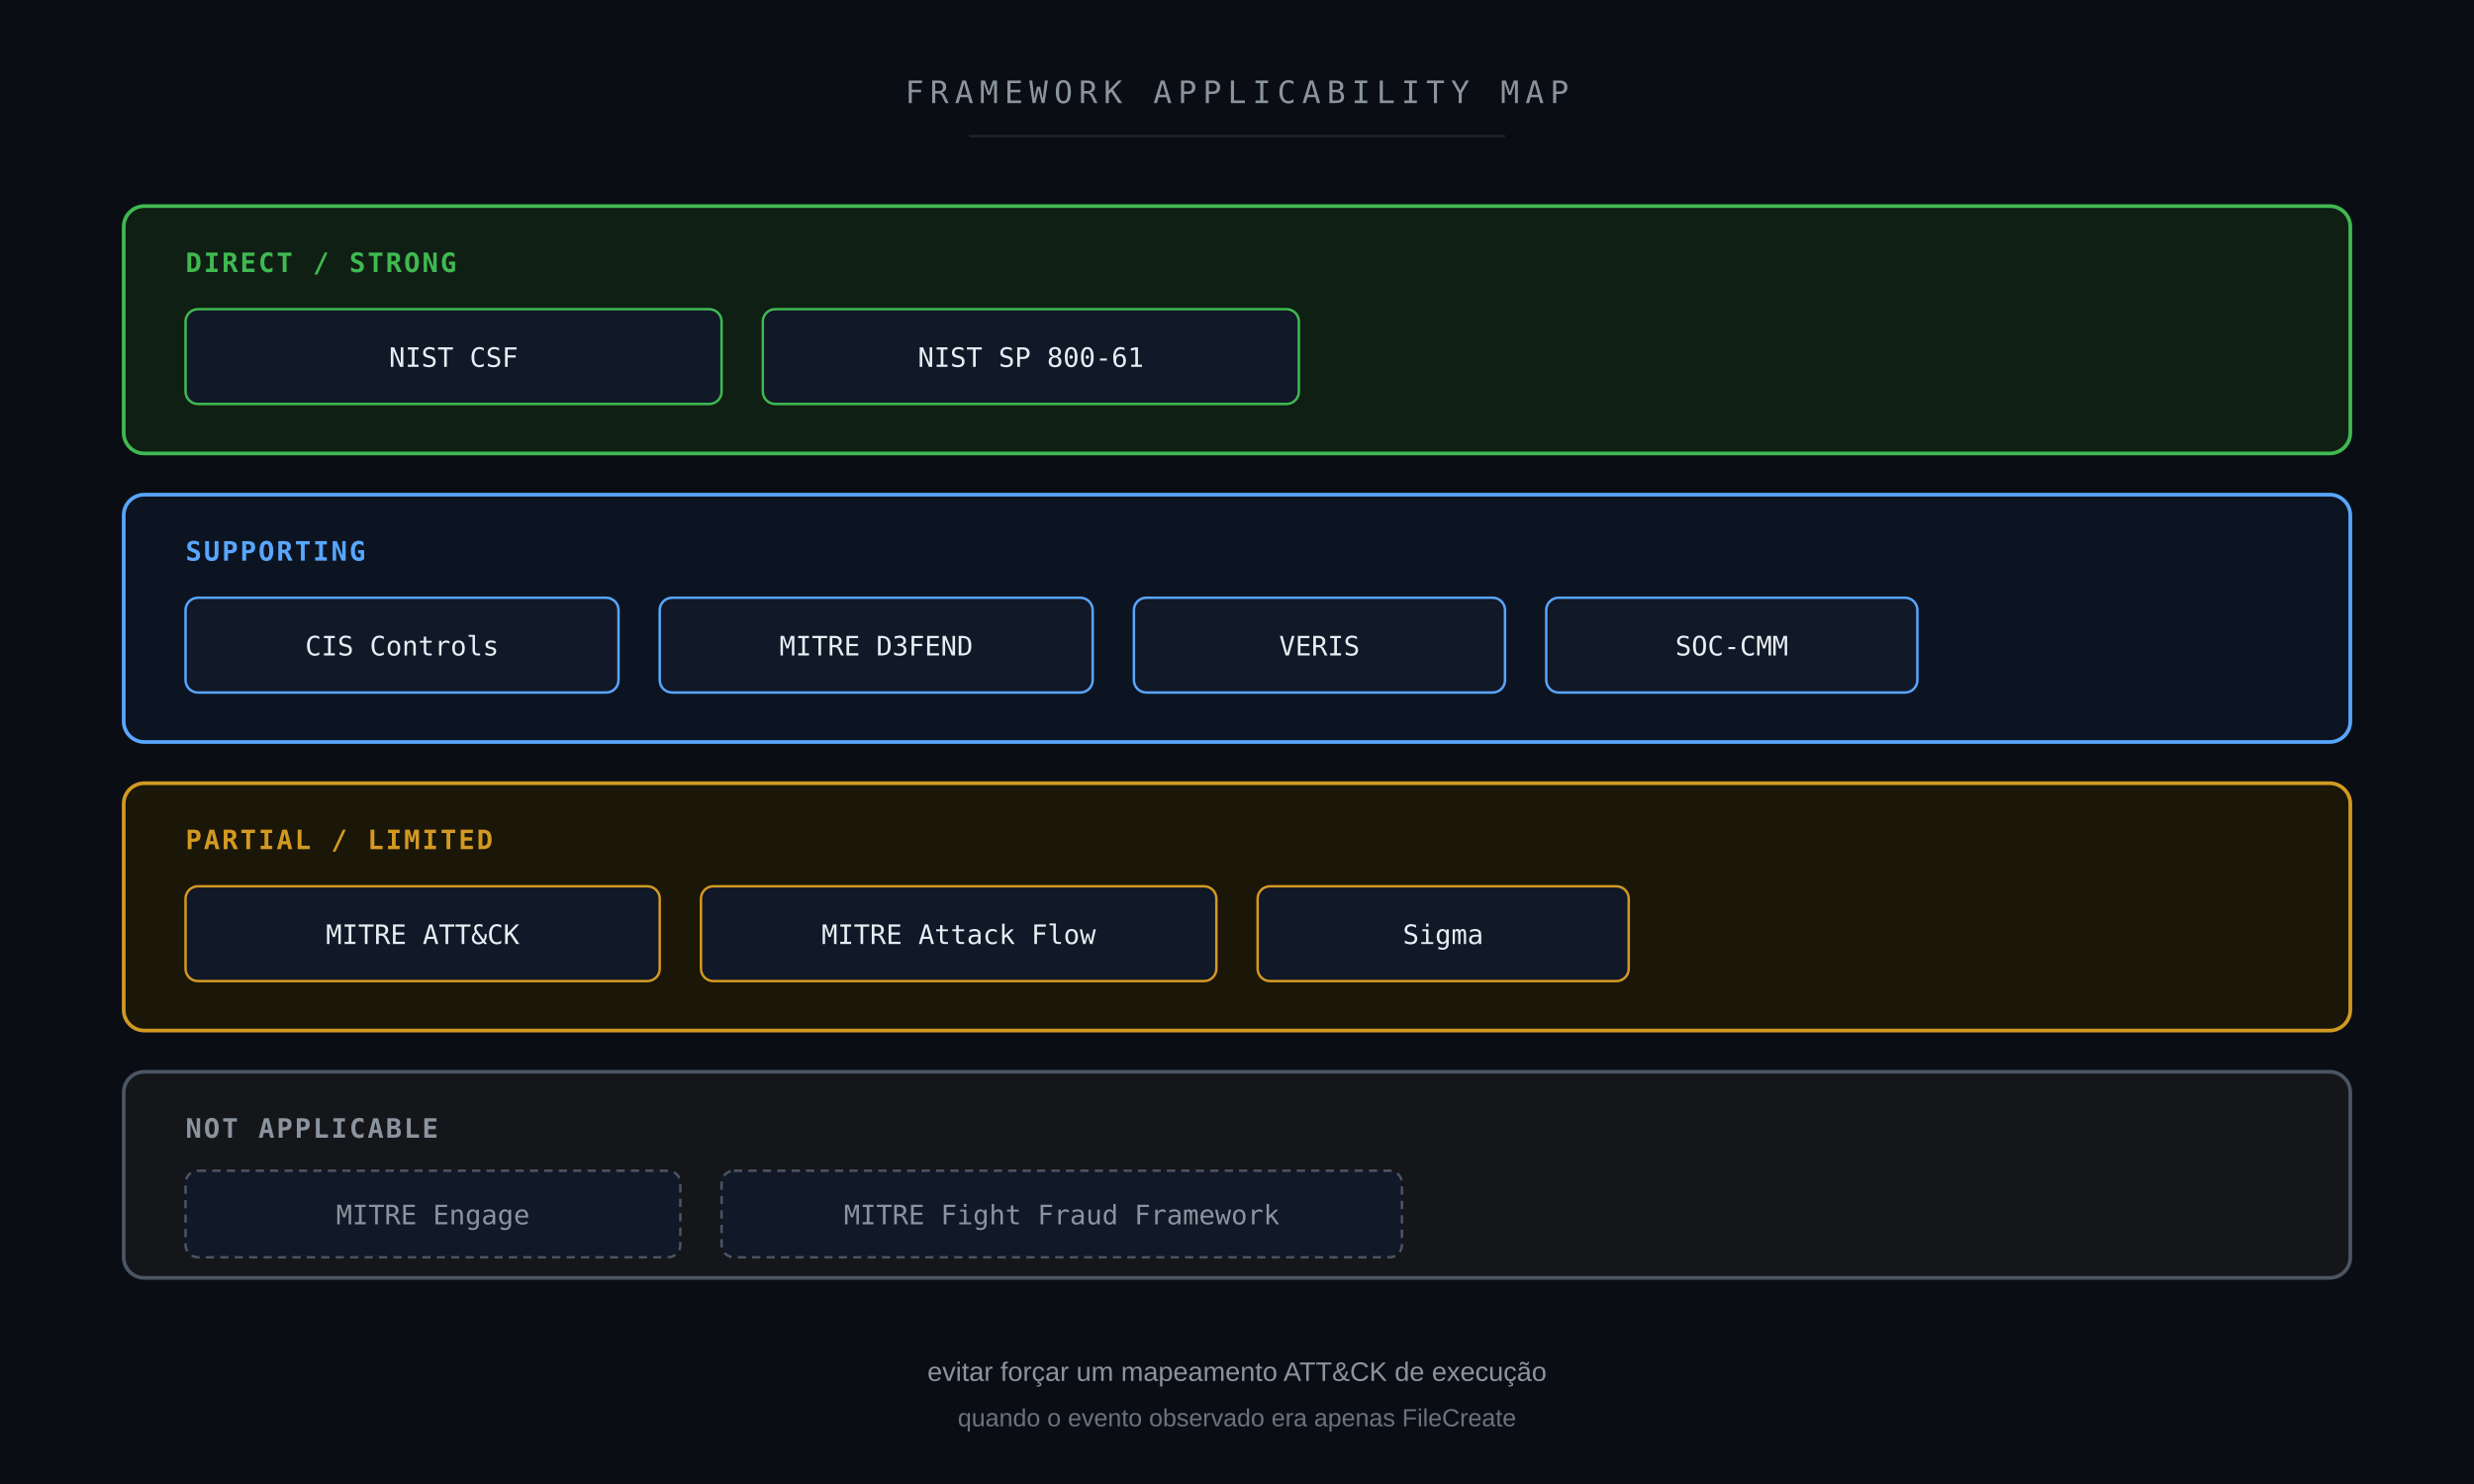
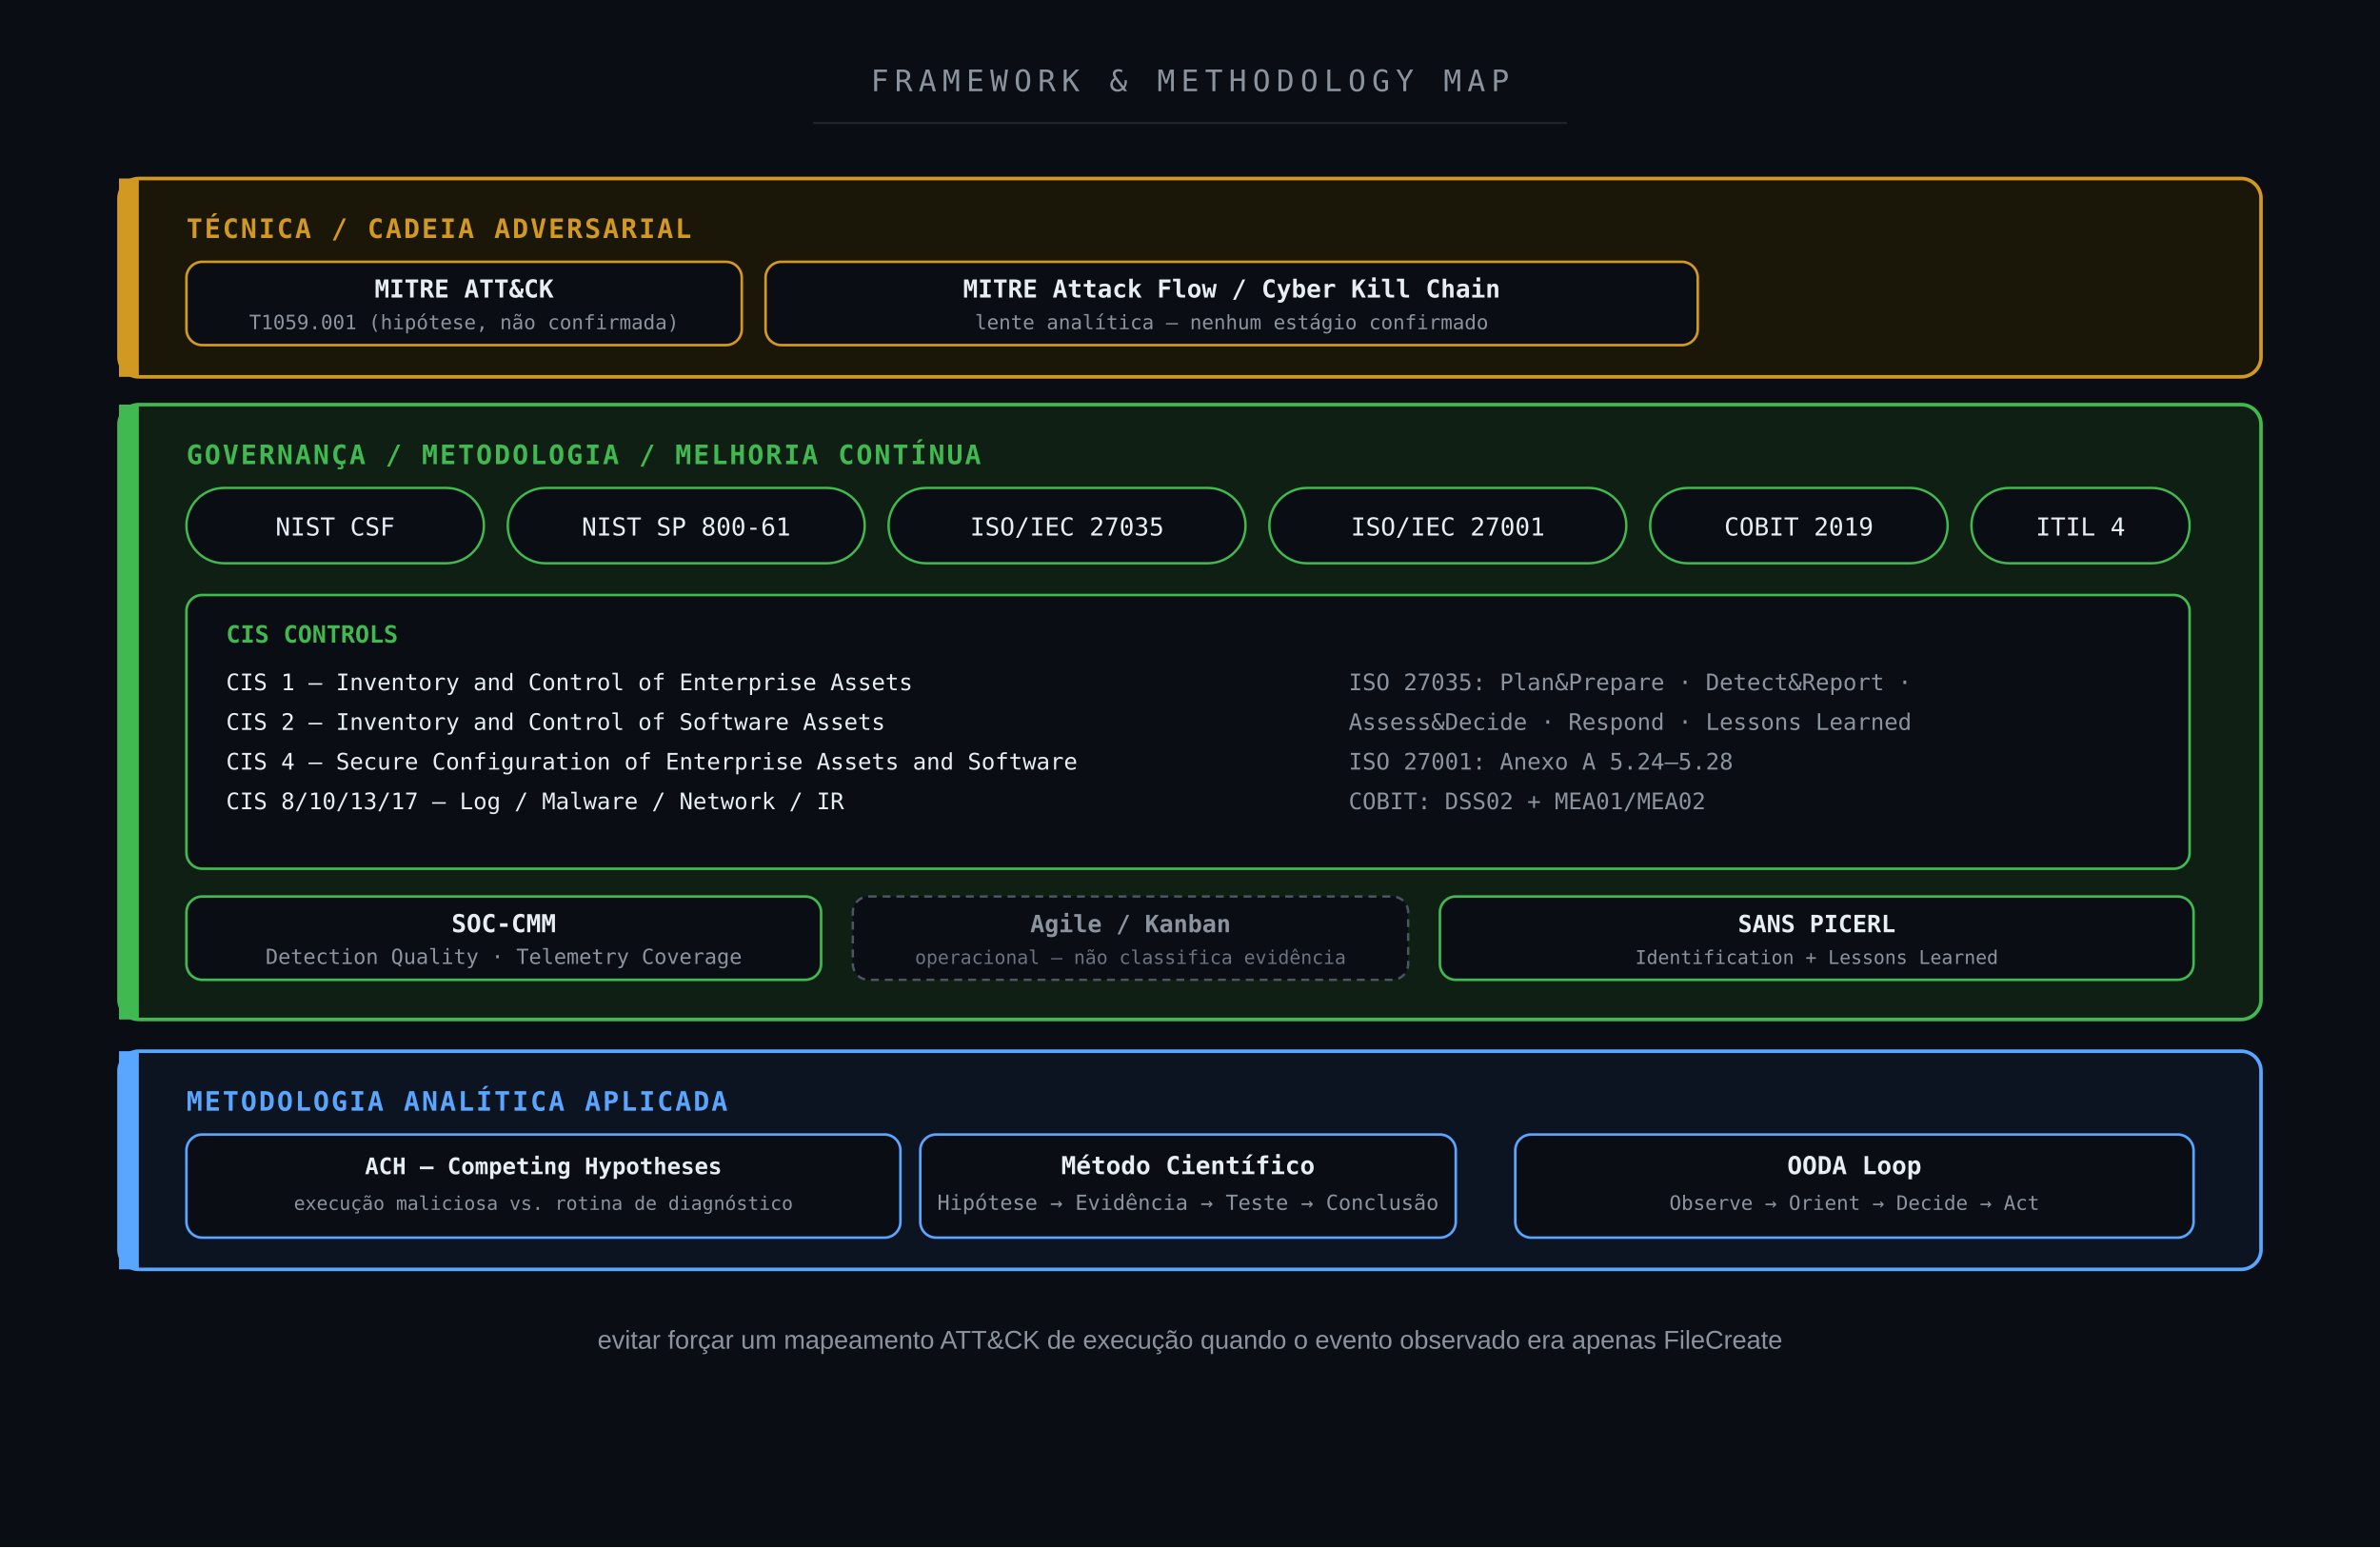
- <svg xmlns="http://www.w3.org/2000/svg" viewBox="0 0 1200 720">
-   <rect width="1200" height="720" fill="#0a0e14" />
-   <text x="600" y="50" font-family="Consolas,monospace" font-size="15" fill="#8b949e" text-anchor="middle" letter-spacing="3">FRAMEWORK APPLICABILITY MAP</text>
-   <line x1="470" y1="66" x2="730" y2="66" stroke="#21262d" stroke-width="1" />
-   <g>
-     <rect x="60" y="100" width="1080" height="120" rx="10" fill="#0f1f14" stroke="#3fb950" stroke-width="1.8" />
-     <text x="90" y="132" font-family="Consolas,monospace" font-size="13" fill="#3fb950" font-weight="700" letter-spacing="1">DIRECT / STRONG</text>
-     <g font-family="Consolas,monospace" font-size="13" fill="#e6edf3">
-       <rect x="90" y="150" width="260" height="46" rx="6" fill="#111827" stroke="#3fb950" stroke-width="1.2" />
-       <text x="220" y="178" text-anchor="middle">NIST CSF</text>
-       <rect x="370" y="150" width="260" height="46" rx="6" fill="#111827" stroke="#3fb950" stroke-width="1.2" />
-       <text x="500" y="178" text-anchor="middle">NIST SP 800-61</text>
+ <svg xmlns="http://www.w3.org/2000/svg" viewBox="0 0 1200 780">
+   <rect width="1200" height="780" fill="#0a0e14" />
+   <text x="600" y="46" font-family="Consolas,monospace" font-size="15" fill="#8b949e" text-anchor="middle" letter-spacing="3">FRAMEWORK &amp; METHODOLOGY MAP</text>
+   <line x1="410" y1="62" x2="790" y2="62" stroke="#21262d" stroke-width="1" />
+   <g transform="translate(60,90)">
+     <rect width="1080" height="100" rx="10" fill="#1a1608" stroke="#d29922" stroke-width="1.8" />
+     <rect width="10" height="100" fill="#d29922" />
+     <text x="34" y="30" font-family="Consolas,monospace" font-size="13.5" fill="#d29922" font-weight="700" letter-spacing="1">TÉCNICA / CADEIA ADVERSARIAL</text>
+     <g font-family="Consolas,monospace" font-size="12.5" fill="#e6edf3">
+       <rect x="34" y="42" width="280" height="42" rx="8" fill="#0a0e14" stroke="#d29922" stroke-width="1.3" />
+       <text x="174" y="60" text-anchor="middle" font-weight="700">MITRE ATT&amp;CK</text>
+       <text x="174" y="76" text-anchor="middle" font-size="10" fill="#8b949e">T1059.001 (hipótese, não confirmada)</text>
+       <rect x="326" y="42" width="470" height="42" rx="8" fill="#0a0e14" stroke="#d29922" stroke-width="1.3" />
+       <text x="561" y="60" text-anchor="middle" font-weight="700">MITRE Attack Flow / Cyber Kill Chain</text>
+       <text x="561" y="76" text-anchor="middle" font-size="10" fill="#8b949e">lente analítica — nenhum estágio confirmado</text>
    </g>
  </g>
-   <g>
-     <rect x="60" y="240" width="1080" height="120" rx="10" fill="#0d1421" stroke="#58a6ff" stroke-width="1.8" />
-     <text x="90" y="272" font-family="Consolas,monospace" font-size="13" fill="#58a6ff" font-weight="700" letter-spacing="1">SUPPORTING</text>
-     <g font-family="Consolas,monospace" font-size="13" fill="#e6edf3">
-       <rect x="90" y="290" width="210" height="46" rx="6" fill="#111827" stroke="#58a6ff" stroke-width="1.2" />
-       <text x="195" y="318" text-anchor="middle">CIS Controls</text>
-       <rect x="320" y="290" width="210" height="46" rx="6" fill="#111827" stroke="#58a6ff" stroke-width="1.2" />
-       <text x="425" y="318" text-anchor="middle">MITRE D3FEND</text>
-       <rect x="550" y="290" width="180" height="46" rx="6" fill="#111827" stroke="#58a6ff" stroke-width="1.2" />
-       <text x="640" y="318" text-anchor="middle">VERIS</text>
-       <rect x="750" y="290" width="180" height="46" rx="6" fill="#111827" stroke="#58a6ff" stroke-width="1.2" />
-       <text x="840" y="318" text-anchor="middle">SOC-CMM</text>
+   <g transform="translate(60,204)">
+     <rect width="1080" height="310" rx="10" fill="#0f1f14" stroke="#3fb950" stroke-width="1.8" />
+     <rect width="10" height="310" fill="#3fb950" />
+     <text x="34" y="30" font-family="Consolas,monospace" font-size="13.5" fill="#3fb950" font-weight="700" letter-spacing="1">GOVERNANÇA / METODOLOGIA / MELHORIA CONTÍNUA</text>
+     <g font-family="Consolas,monospace" font-size="12.5" fill="#e6edf3">
+       <rect x="34" y="42" width="150" height="38" rx="19" fill="#0a0e14" stroke="#3fb950" stroke-width="1.2" />
+       <text x="109" y="66" text-anchor="middle">NIST CSF</text>
+       <rect x="196" y="42" width="180" height="38" rx="19" fill="#0a0e14" stroke="#3fb950" stroke-width="1.2" />
+       <text x="286" y="66" text-anchor="middle">NIST SP 800-61</text>
+       <rect x="388" y="42" width="180" height="38" rx="19" fill="#0a0e14" stroke="#3fb950" stroke-width="1.2" />
+       <text x="478" y="66" text-anchor="middle">ISO/IEC 27035</text>
+       <rect x="580" y="42" width="180" height="38" rx="19" fill="#0a0e14" stroke="#3fb950" stroke-width="1.2" />
+       <text x="670" y="66" text-anchor="middle">ISO/IEC 27001</text>
+       <rect x="772" y="42" width="150" height="38" rx="19" fill="#0a0e14" stroke="#3fb950" stroke-width="1.2" />
+       <text x="847" y="66" text-anchor="middle">COBIT 2019</text>
+       <rect x="934" y="42" width="110" height="38" rx="19" fill="#0a0e14" stroke="#3fb950" stroke-width="1.2" />
+       <text x="989" y="66" text-anchor="middle">ITIL 4</text>
+     </g>
+     <g font-family="Consolas,monospace" font-size="12" fill="#e6edf3">
+       <rect x="34" y="96" width="1010" height="138" rx="8" fill="#0a0e14" stroke="#3fb950" stroke-width="1.3" />
+       <text x="54" y="120" font-weight="700" fill="#3fb950">CIS CONTROLS</text>
+       <text x="54" y="144" font-size="11.5">CIS 1 — Inventory and Control of Enterprise Assets</text>
+       <text x="54" y="164" font-size="11.5">CIS 2 — Inventory and Control of Software Assets</text>
+       <text x="54" y="184" font-size="11.5">CIS 4 — Secure Configuration of Enterprise Assets and Software</text>
+       <text x="54" y="204" font-size="11.5">CIS 8/10/13/17 — Log / Malware / Network / IR</text>
+       <text x="620" y="144" font-size="11.5" fill="#8b949e">ISO 27035: Plan&amp;Prepare · Detect&amp;Report ·</text>
+       <text x="620" y="164" font-size="11.5" fill="#8b949e">Assess&amp;Decide · Respond · Lessons Learned</text>
+       <text x="620" y="184" font-size="11.5" fill="#8b949e">ISO 27001: Anexo A 5.24–5.28</text>
+       <text x="620" y="204" font-size="11.5" fill="#8b949e">COBIT: DSS02 + MEA01/MEA02</text>
+     </g>
+     <rect x="34" y="248" width="320" height="42" rx="8" fill="#0a0e14" stroke="#3fb950" stroke-width="1.3" />
+     <text x="194" y="266" font-family="Consolas,monospace" font-size="12.5" fill="#e6edf3" text-anchor="middle" font-weight="700">SOC-CMM</text>
+     <text x="194" y="282" font-family="Consolas,monospace" font-size="10.5" fill="#8b949e" text-anchor="middle">Detection Quality · Telemetry Coverage</text>
+     <rect x="370" y="248" width="280" height="42" rx="8" fill="#0a0e14" stroke="#4b5563" stroke-width="1.2" stroke-dasharray="4 3" />
+     <text x="510" y="266" font-family="Consolas,monospace" font-size="12" fill="#8b949e" text-anchor="middle" font-weight="700">Agile / Kanban</text>
+     <text x="510" y="282" font-family="Consolas,monospace" font-size="9.5" fill="#6b7280" text-anchor="middle">operacional — não classifica evidência</text>
+     <rect x="666" y="248" width="380" height="42" rx="8" fill="#0a0e14" stroke="#3fb950" stroke-width="1.3" />
+     <text x="856" y="266" font-family="Consolas,monospace" font-size="12" fill="#e6edf3" text-anchor="middle" font-weight="700">SANS PICERL</text>
+     <text x="856" y="282" font-family="Consolas,monospace" font-size="9.5" fill="#8b949e" text-anchor="middle">Identification + Lessons Learned</text>
+   </g>
+   <g transform="translate(60,530)">
+     <rect width="1080" height="110" rx="10" fill="#0d1421" stroke="#58a6ff" stroke-width="1.8" />
+     <rect width="10" height="110" fill="#58a6ff" />
+     <text x="34" y="30" font-family="Consolas,monospace" font-size="13.5" fill="#58a6ff" font-weight="700" letter-spacing="1">METODOLOGIA ANALÍTICA APLICADA</text>
+     <g font-family="Consolas,monospace" font-size="12.5" fill="#e6edf3">
+       <rect x="34" y="42" width="360" height="52" rx="8" fill="#0a0e14" stroke="#58a6ff" stroke-width="1.3" />
+       <text x="214" y="62" text-anchor="middle" font-weight="700" font-size="11.5">ACH — Competing Hypotheses</text>
+       <text x="214" y="80" text-anchor="middle" font-size="9.5" fill="#8b949e">execução maliciosa vs. rotina de diagnóstico</text>
+       <rect x="404" y="42" width="270" height="52" rx="8" fill="#0a0e14" stroke="#58a6ff" stroke-width="1.3" />
+       <text x="539" y="62" text-anchor="middle" font-weight="700">Método Científico</text>
+       <text x="539" y="80" text-anchor="middle" font-size="10.5" fill="#8b949e">Hipótese → Evidência → Teste → Conclusão</text>
+       <rect x="704" y="42" width="342" height="52" rx="8" fill="#0a0e14" stroke="#58a6ff" stroke-width="1.3" />
+       <text x="875" y="62" text-anchor="middle" font-weight="700">OODA Loop</text>
+       <text x="875" y="80" text-anchor="middle" font-size="10" fill="#8b949e">Observe → Orient → Decide → Act</text>
    </g>
  </g>
-   <g>
-     <rect x="60" y="380" width="1080" height="120" rx="10" fill="#1a1608" stroke="#d29922" stroke-width="1.8" />
-     <text x="90" y="412" font-family="Consolas,monospace" font-size="13" fill="#d29922" font-weight="700" letter-spacing="1">PARTIAL / LIMITED</text>
-     <g font-family="Consolas,monospace" font-size="13" fill="#e6edf3">
-       <rect x="90" y="430" width="230" height="46" rx="6" fill="#111827" stroke="#d29922" stroke-width="1.2" />
-       <text x="205" y="458" text-anchor="middle">MITRE ATT&amp;CK</text>
-       <rect x="340" y="430" width="250" height="46" rx="6" fill="#111827" stroke="#d29922" stroke-width="1.2" />
-       <text x="465" y="458" text-anchor="middle">MITRE Attack Flow</text>
-       <rect x="610" y="430" width="180" height="46" rx="6" fill="#111827" stroke="#d29922" stroke-width="1.2" />
-       <text x="700" y="458" text-anchor="middle">Sigma</text>
-     </g>
-   </g>
-   <g>
-     <rect x="60" y="520" width="1080" height="100" rx="10" fill="#15161a" stroke="#4b5563" stroke-width="1.8" />
-     <text x="90" y="552" font-family="Consolas,monospace" font-size="13" fill="#8b949e" font-weight="700" letter-spacing="1">NOT APPLICABLE</text>
-     <g font-family="Consolas,monospace" font-size="13" fill="#8b949e">
-       <rect x="90" y="568" width="240" height="42" rx="6" fill="#111827" stroke="#4b5563" stroke-width="1.2" stroke-dasharray="4 3" />
-       <text x="210" y="594" text-anchor="middle">MITRE Engage</text>
-       <rect x="350" y="568" width="330" height="42" rx="6" fill="#111827" stroke="#4b5563" stroke-width="1.2" stroke-dasharray="4 3" />
-       <text x="515" y="594" text-anchor="middle">MITRE Fight Fraud Framework</text>
-     </g>
-   </g>
-   <text x="600" y="670" font-family="Segoe UI,Arial,sans-serif" font-size="13" fill="#8b949e" text-anchor="middle">evitar forçar um mapeamento ATT&amp;CK de execução</text>
-   <text x="600" y="692" font-family="Segoe UI,Arial,sans-serif" font-size="12" fill="#6b7280" text-anchor="middle">quando o evento observado era apenas FileCreate</text>
+   <text x="600" y="680" font-family="Segoe UI,Arial,sans-serif" font-size="13" fill="#8b949e" text-anchor="middle">evitar forçar um mapeamento ATT&amp;CK de execução quando o evento observado era apenas FileCreate</text>
</svg>
